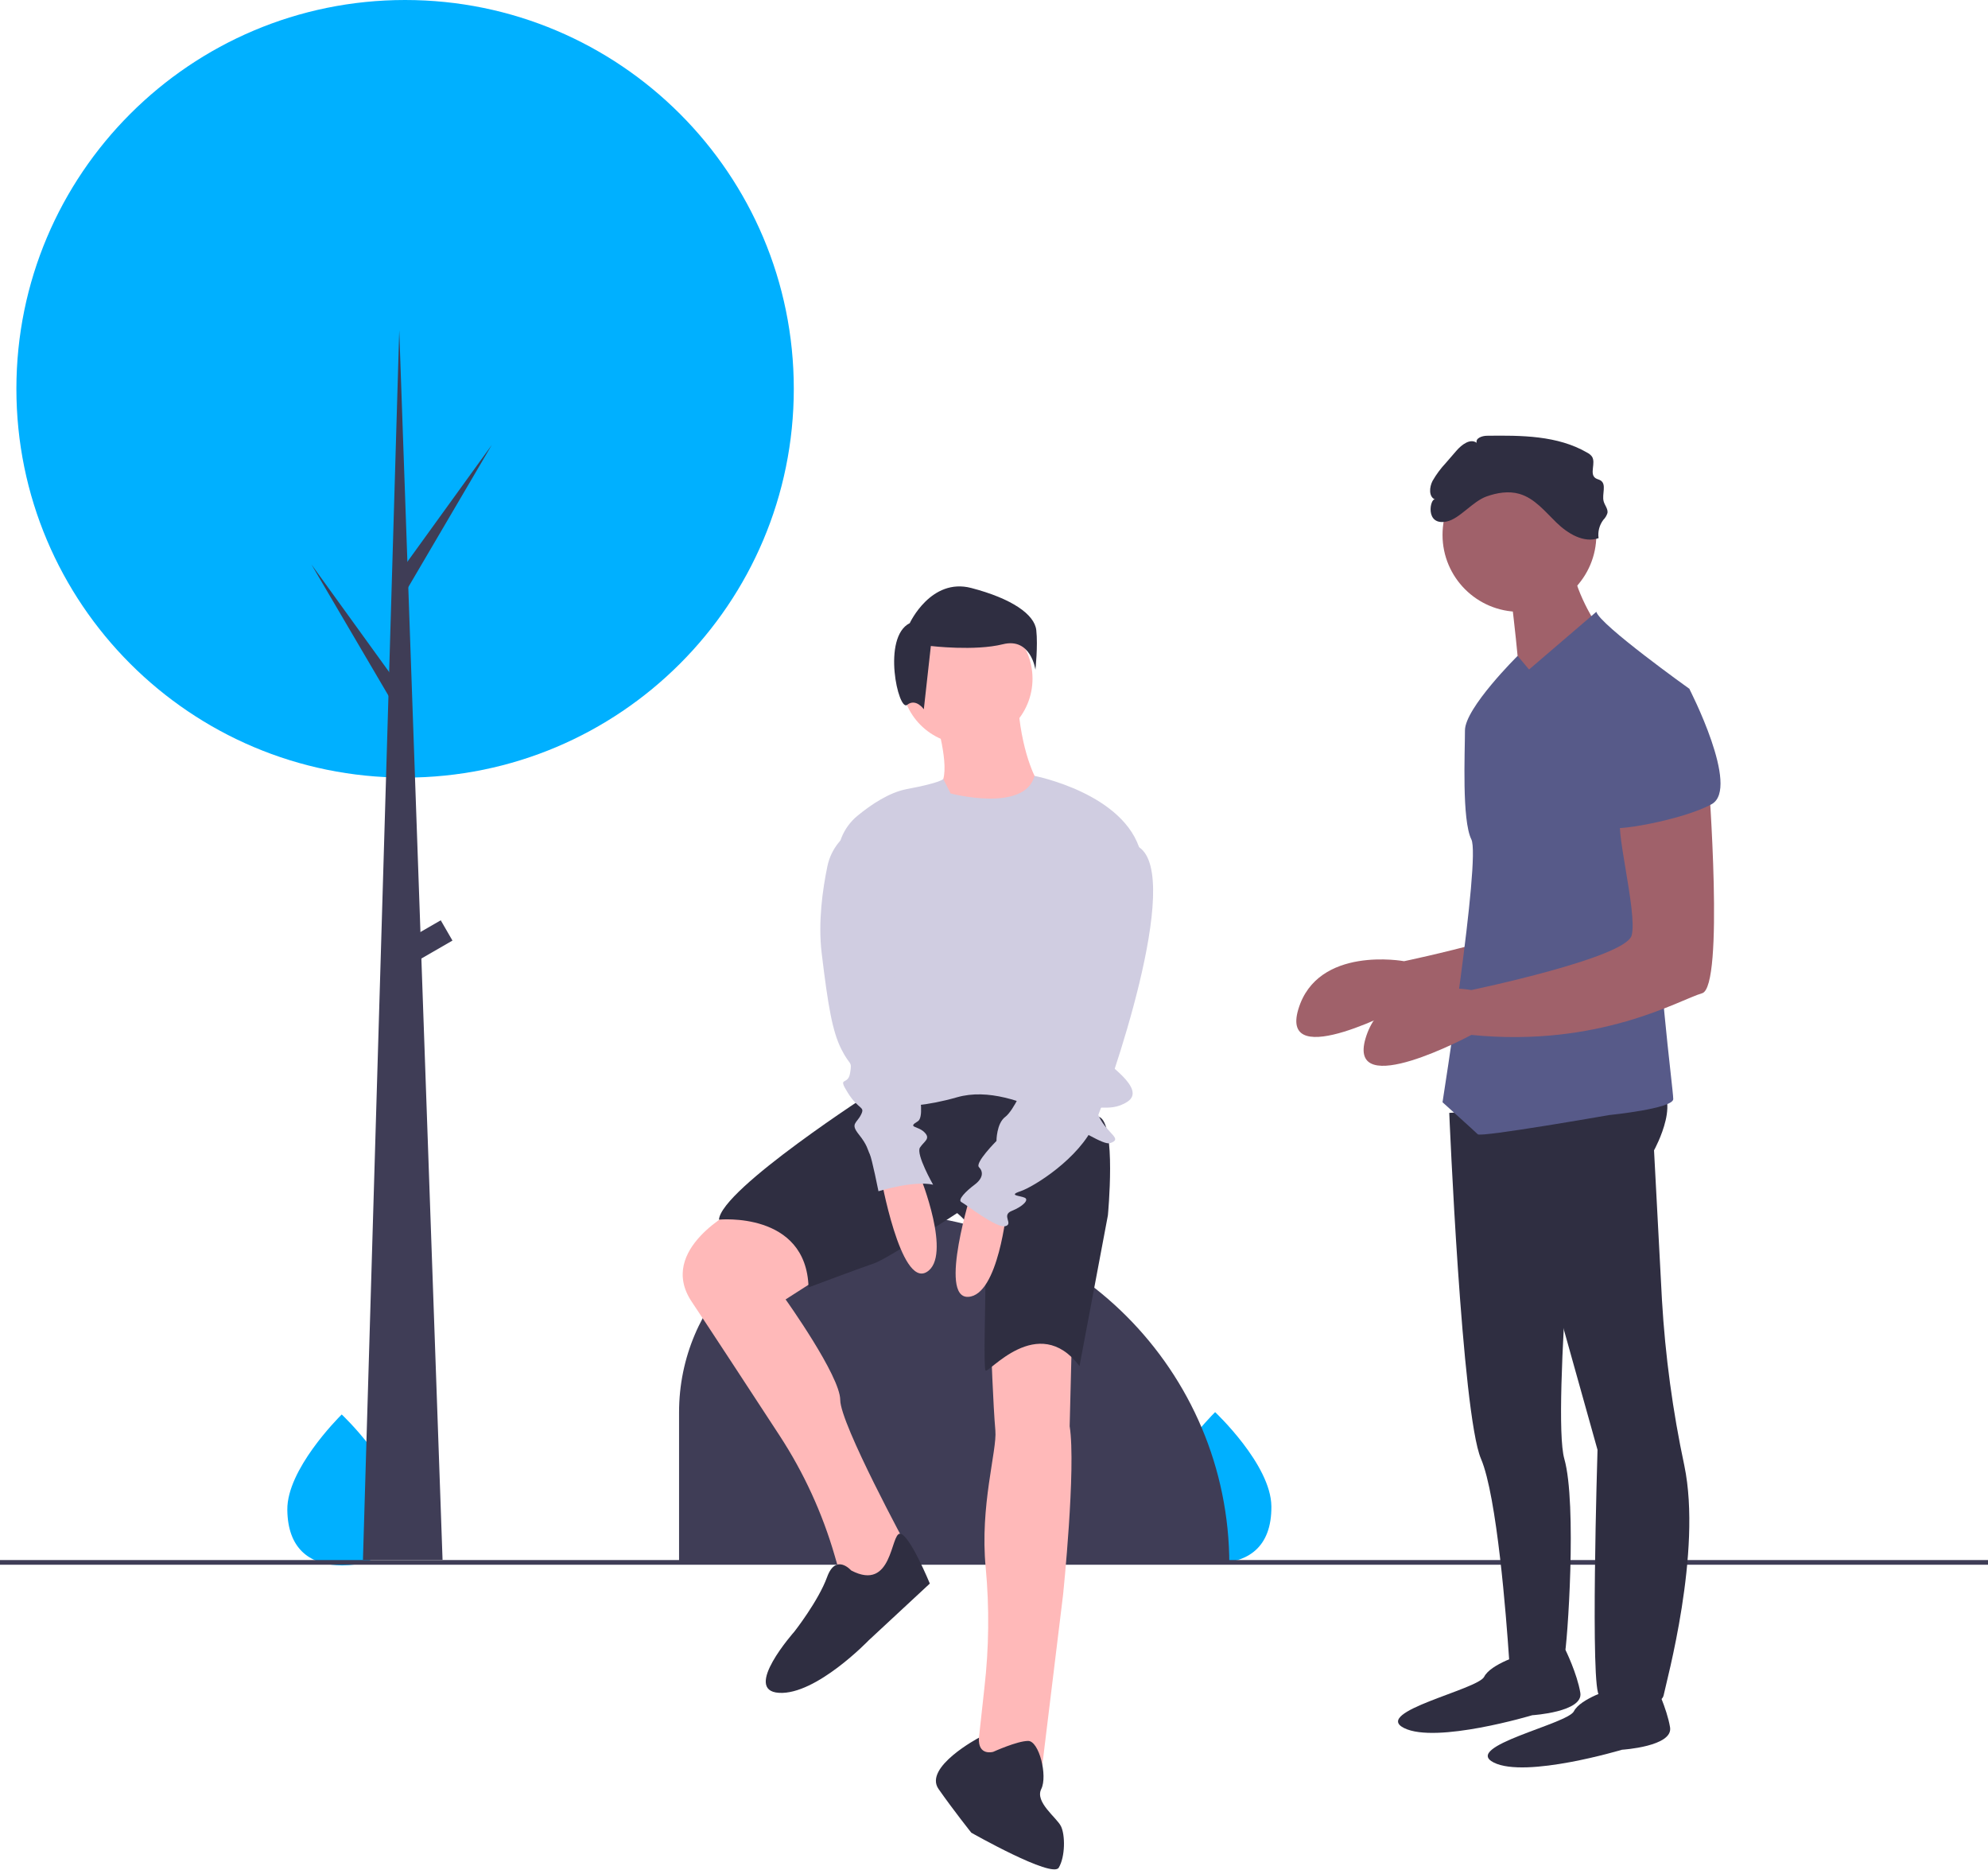
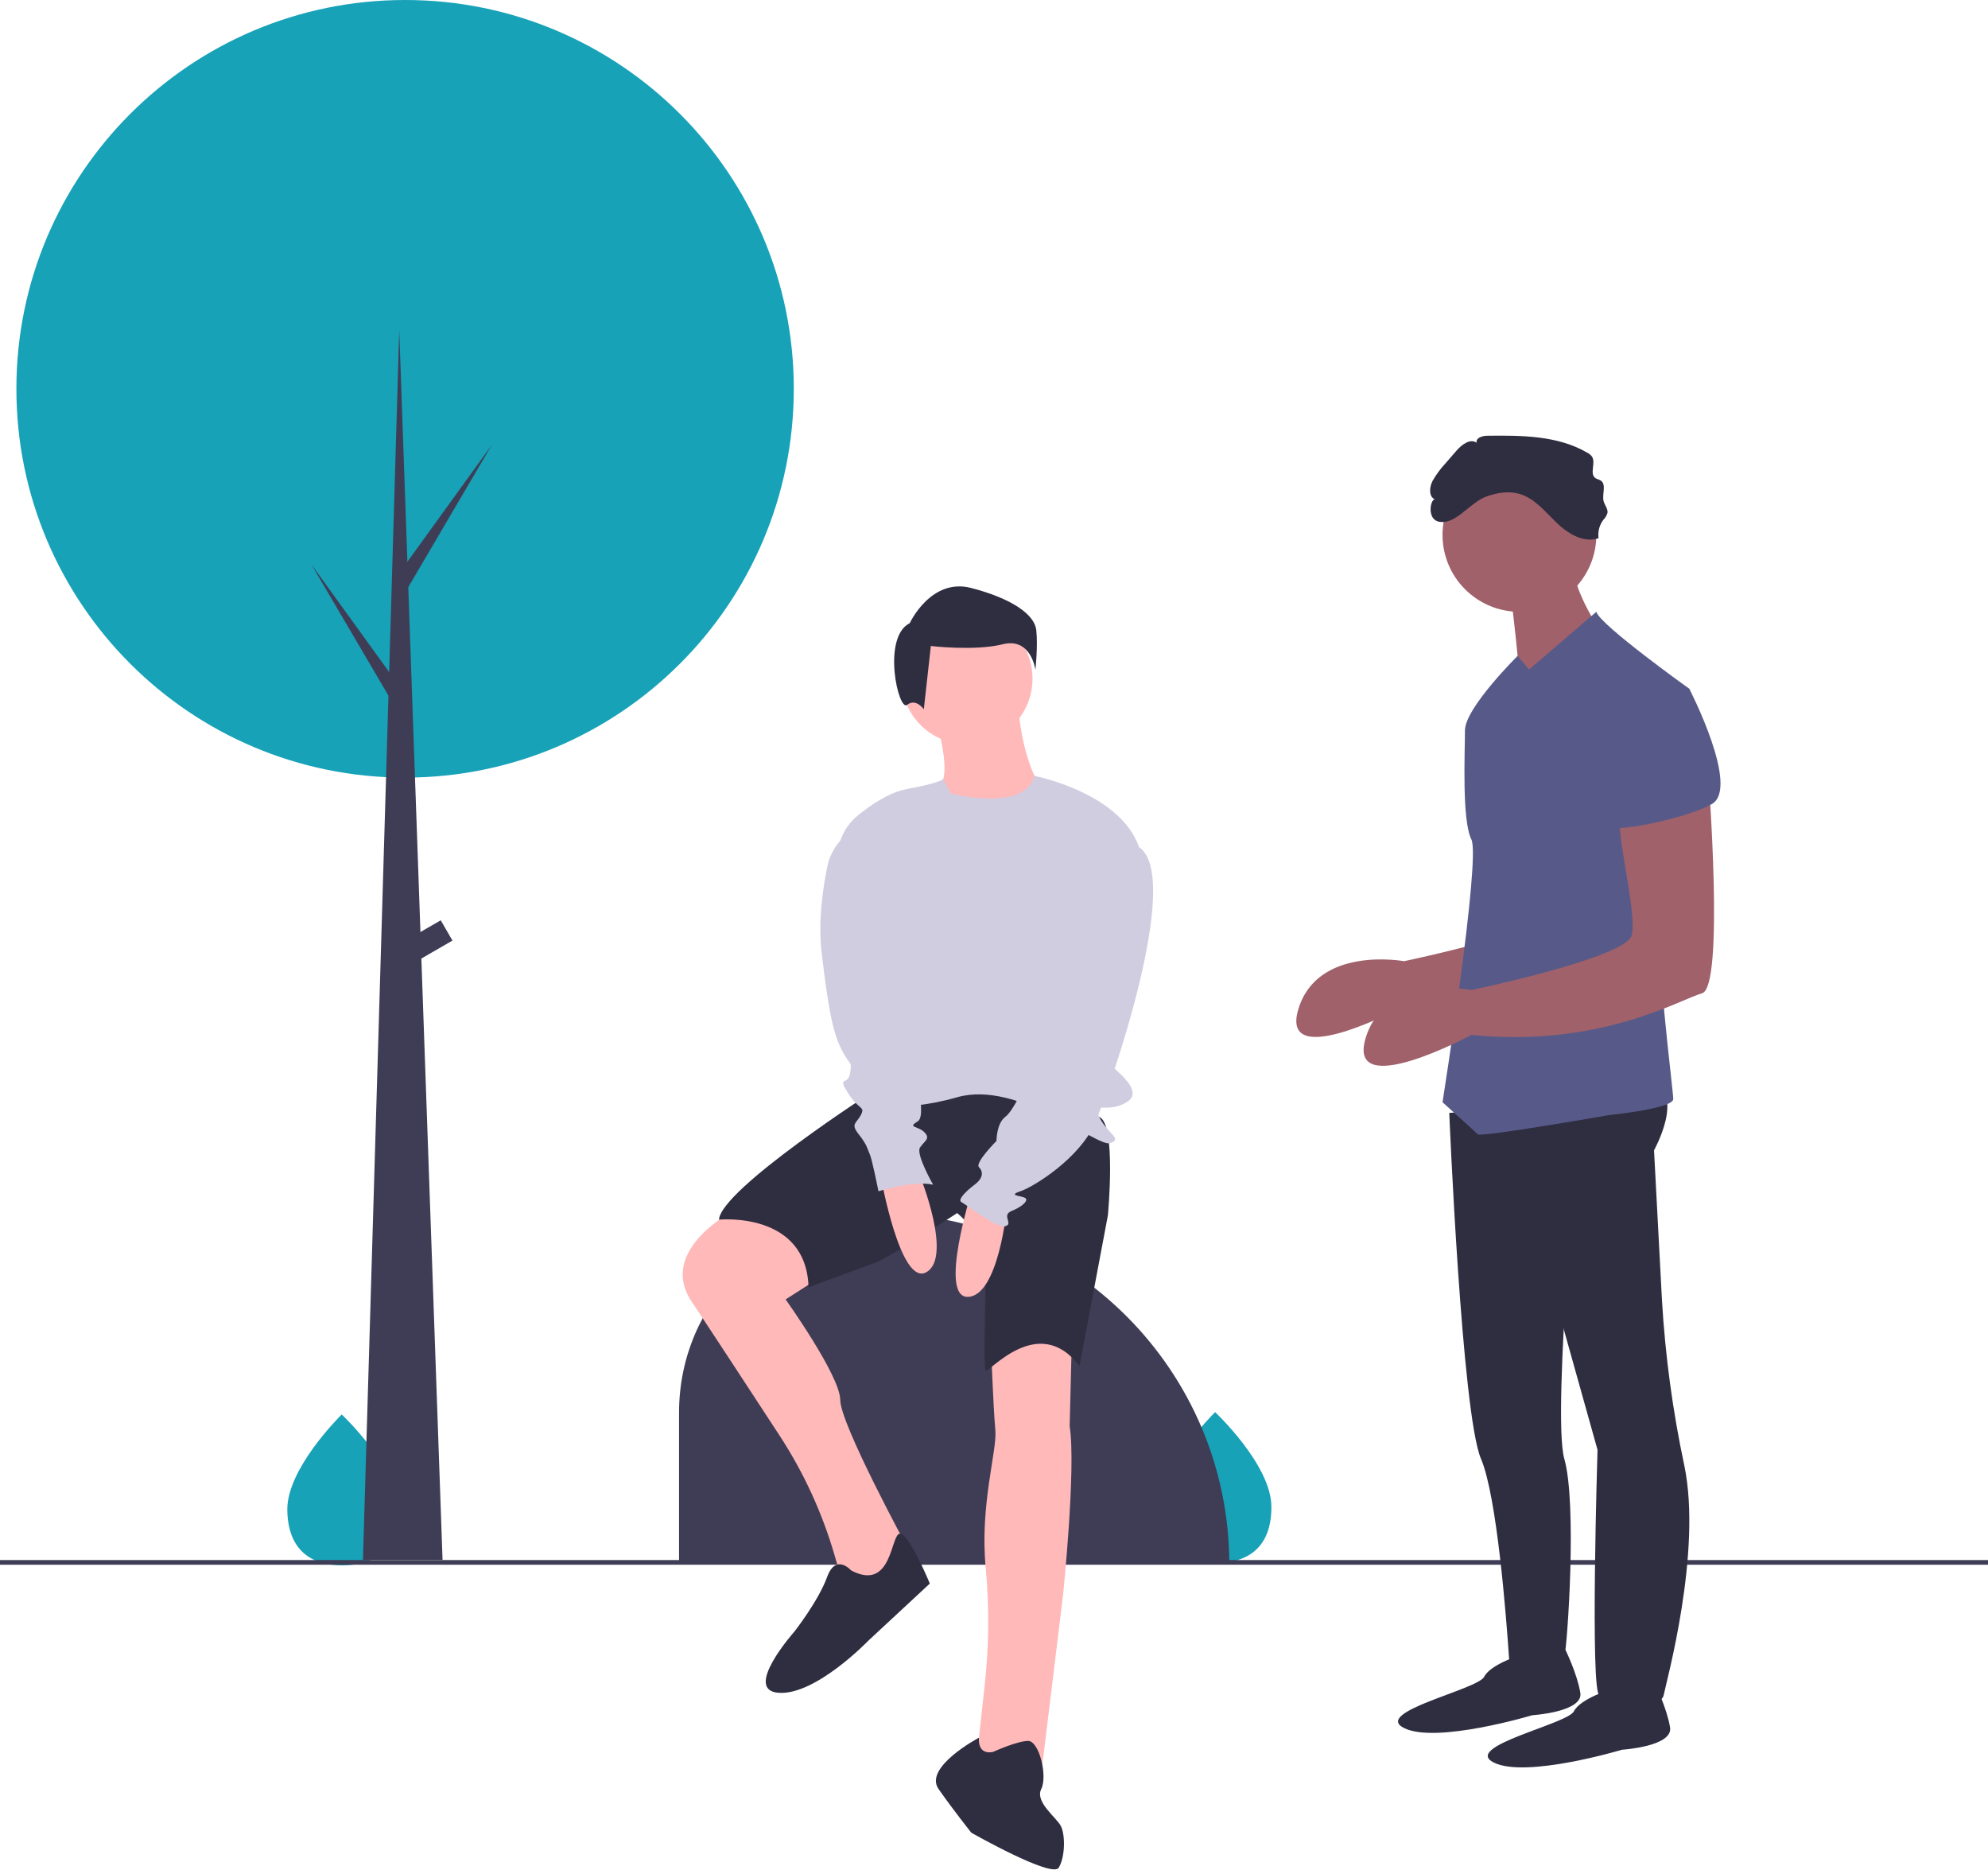
<svg xmlns="http://www.w3.org/2000/svg" id="a7f8982f-e1ae-478b-8981-642a18c43082" data-name="Layer 1" width="849" height="798.131" viewBox="0 0 849 798.131">
-   <path d="M345.457,695.043c.174,17.794-10.344,24.11-23.392,24.237q-.455.004-.905-.001-.907-.011-1.796-.065c-11.784-.719-20.998-7.161-21.16-23.709-.167-17.126,21.51-38.951,23.136-40.565l.003-.001c.062-.062.093-.092.093-.092S345.284,677.25,345.457,695.043Z" transform="translate(-175.5 -50.93435)" fill="#00b0ff" />
-   <path d="M718.457,694.043c.174,17.794-10.344,24.11-23.392,24.237q-.455.004-.905-.001-.907-.011-1.796-.065c-11.784-.719-20.998-7.161-21.16-23.709-.167-17.126,21.51-38.951,23.136-40.565l.003-.001c.062-.062.093-.092.093-.092S718.284,676.25,718.457,694.043Z" transform="translate(-175.5 -50.93435)" fill="#00b0ff" />
+   <path d="M345.457,695.043c.174,17.794-10.344,24.11-23.392,24.237q-.455.004-.905-.001-.907-.011-1.796-.065c-11.784-.719-20.998-7.161-21.16-23.709-.167-17.126,21.51-38.951,23.136-40.565l.003-.001c.062-.062.093-.092.093-.092S345.284,677.25,345.457,695.043Z" transform="translate(-175.5 -50.93435)" fill="#17a2b8" />
+   <path d="M718.457,694.043c.174,17.794-10.344,24.11-23.392,24.237q-.455.004-.905-.001-.907-.011-1.796-.065c-11.784-.719-20.998-7.161-21.16-23.709-.167-17.126,21.51-38.951,23.136-40.565l.003-.001c.062-.062.093-.092.093-.092S718.284,676.25,718.457,694.043Z" transform="translate(-175.5 -50.93435)" fill="#17a2b8" />
  <rect y="666.066" width="849" height="2" fill="#3f3d56" />
-   <circle cx="173" cy="166" r="166" fill="#00b0ff" />
+   <circle cx="173" cy="166" r="166" fill="#17a2b8" />
  <path d="M375,518h0A150,150,0,0,1,525,668V668a0,0,0,0,1,0,0H290a0,0,0,0,1,0,0V603A85,85,0,0,1,375,518Z" fill="#3f3d56" />
  <path d="M876.4,370.994s6.843,88.957-2.737,91.694-43.794,23.266-98.537,17.791c0,0-53.374,28.74-45.163,1.369s45.163-20.529,45.163-20.529,65.691-13.686,68.428-23.266-8.211-49.268-4.106-50.637S876.4,370.994,876.4,370.994Z" transform="translate(-175.5 -50.93435)" fill="#a0616a" />
  <path d="M794.425,526.091s5.335,128.516,13.547,147.676c6.84,15.96,10.831,68.002,11.973,84.943.229,3.397.344,5.383.344,5.383s21.897,0,23.266-5.474,5.474-65.691,0-84.851,6.982-151.782,6.982-151.782Z" transform="translate(-175.5 -50.93435)" fill="#2f2e41" />
  <path d="M825.763,757.25s-13.686,4.106-16.423,9.58-47.9,15.054-34.214,21.897,54.743-5.474,54.743-5.474,21.897-1.369,20.529-9.58-6.353-18.329-6.353-18.329Z" transform="translate(-175.5 -50.93435)" fill="#2f2e41" />
  <path d="M864.083,771.984s-13.686,4.106-16.423,9.58-47.9,15.054-34.214,21.897,54.743-5.474,54.743-5.474,21.897-1.369,20.529-9.58-6.353-18.329-6.353-18.329Z" transform="translate(-175.5 -50.93435)" fill="#2f2e41" />
  <path d="M806.603,522.905l19.16,32.846,31.977,114.198s-3.237,104.773.869,104.773,26.003,6.843,27.371,0c1.156-5.78,16.484-61.151,8.844-98.006a471.273,471.273,0,0,1-9.563-70.705L881.874,542.065s13.686-24.634-1.369-28.74S806.603,522.905,806.603,522.905Z" transform="translate(-175.5 -50.93435)" fill="#2f2e41" />
  <circle cx="648.894" cy="228.365" r="32.846" fill="#a0616a" />
  <path d="M820.288,301.197s5.474,43.794,4.106,46.531,32.846-30.109,32.846-30.109-12.317-19.16-9.58-28.74Z" transform="translate(-175.5 -50.93435)" fill="#a0616a" />
  <path d="M896.928,344.991s-38.32-27.371-39.688-32.846l-28.74,24.634-4.884-5.813s-22.488,22.236-22.488,31.816-1.369,38.32,2.737,46.531S791.548,521.536,791.548,521.536s13.686,12.317,15.054,13.686,56.111-8.211,56.111-8.211,27.371-2.737,27.371-6.843-8.211-65.691-5.474-82.114S896.928,344.991,896.928,344.991Z" transform="translate(-175.5 -50.93435)" fill="#575a89" />
  <path d="M905.14,383.311s6.843,88.957-2.737,91.694-43.794,23.266-98.537,17.791c0,0-53.374,28.74-45.163,1.369s45.163-20.529,45.163-20.529,65.691-13.686,68.428-23.266-8.211-49.268-4.106-50.637S905.14,383.311,905.14,383.311Z" transform="translate(-175.5 -50.93435)" fill="#a0616a" />
  <path d="M810.364,262.892c4.49-1.598,9.443-2.419,14.021-1.094,6.479,1.875,10.966,7.554,15.806,12.252s11.627,8.86,18,6.651a10.553,10.553,0,0,1,2.016-7.794,7.168,7.168,0,0,0,1.79-2.979c.272-1.759-1.207-3.276-1.651-5-.777-3.021,1.354-7.157-1.266-8.85-.692-.447-1.567-.549-2.242-1.021-2.649-1.851.293-6.456-1.459-9.172a5.601,5.601,0,0,0-1.99-1.66c-12.699-7.41-28.23-7.43-42.932-7.244-2.047.026-4.896,1.042-4.319,3.006-2.778-1.994-6.417.806-8.656,3.391l-4.584,5.291a40.76,40.76,0,0,0-5.602,7.578c-1.4,2.678-1.71,6.795,1.077,7.962-2.072-.868-4.585,11.404,4.966,9.385C798.889,272.421,804.328,265.04,810.364,262.892Z" transform="translate(-175.5 -50.93435)" fill="#2f2e41" />
  <path d="M875.031,347.728l21.897-2.737s21.897,42.426,9.58,49.268-43.794,12.317-43.794,9.58S875.031,347.728,875.031,347.728Z" transform="translate(-175.5 -50.93435)" fill="#575a89" />
  <path d="M574.925,357.037s6.532,21.463,2.799,27.995,6.532,20.53,23.329,13.997,17.73-13.997,17.73-13.997-6.532-10.265-8.398-31.728Z" transform="translate(-175.5 -50.93435)" fill="#ffb9b9" />
  <path d="M489.54,567.466s-33.594,16.797-18.663,39.193c8.679,13.018,25.239,38.332,37.587,57.249a190.929,190.929,0,0,1,23.516,51.271l2.352,8.125,9.332,11.198L563.26,712.106s-28.928-53.19-28.928-63.455-23.329-42.925-23.329-42.925l23.329-14.931S508.203,560.933,489.54,567.466Z" transform="translate(-175.5 -50.93435)" fill="#ffb9b9" />
  <path d="M598.72,625.322s.933,26.129,1.866,36.393c.77,8.468-6.717,32.18-4.121,58.559a247.96,247.96,0,0,1-.566,51.278L592.188,805.422l27.995,2.799,9.332-76.519s5.599-54.123,2.799-71.854l.933-37.327S612.718,615.057,598.72,625.322Z" transform="translate(-175.5 -50.93435)" fill="#ffb9b9" />
  <path d="M548.796,516.608s-65.321,41.992-66.255,55.057c0,0,37.327-3.733,38.26,28.928,0,0,22.396-8.398,27.995-10.265s35.46-21.463,35.46-21.463,12.131,9.332,12.131,24.262-.933,41.059,0,42.925,22.396-25.195,40.126-1.866l12.131-64.388s3.733-39.193-3.733-41.992l-52.257-19.596Z" transform="translate(-175.5 -50.93435)" fill="#2f2e41" />
  <circle cx="412.955" cy="289.773" r="27.995" fill="#ffb9b9" />
  <path d="M581.457,389.698s31.577,8.34,35.851-7.495c0,0,38.802,7.495,45.334,32.69s-15.864,85.851-15.864,87.717,18.663,13.064,10.265,18.663-15.864-.933-12.131,6.532,10.265,9.332,4.666,11.198-39.193-27.062-65.321-19.596-39.193,1.866-39.193,1.866L533.347,420.015a23.391,23.391,0,0,1,8.316-20.759c5.848-4.813,13.607-10.014,21.13-11.424,14.931-2.799,15.551-4.332,15.551-4.332Z" transform="translate(-175.5 -50.93435)" fill="#d0cde1" />
  <path d="M551.595,553.002s8.398,47.591,19.596,41.059-2.799-41.059-2.799-41.059Z" transform="translate(-175.5 -50.93435)" fill="#ffb9b9" />
  <path d="M590.578,559.16s-14.552,46.084-1.603,45.468,16.497-37.703,16.497-37.703Z" transform="translate(-175.5 -50.93435)" fill="#ffb9b9" />
  <path d="M538.998,721.437s-6.532-7.465-10.265,2.799S514.736,747.566,514.736,747.566s-22.396,25.195-6.532,26.129,38.26-22.396,38.26-22.396l26.129-24.262s-8.66-21.09-12.728-21.277S556.728,730.769,538.998,721.437Z" transform="translate(-175.5 -50.93435)" fill="#2f2e41" />
  <path d="M599.653,798.89s-6.576,1.92-6.088-6.039c0,0-23.774,12.571-17.241,21.903s13.997,18.663,13.997,18.663,34.527,19.596,37.327,14.931,2.799-13.997.933-17.73-11.198-10.265-8.398-15.864-.933-20.53-5.599-20.53S599.653,798.89,599.653,798.89Z" transform="translate(-175.5 -50.93435)" fill="#2f2e41" />
  <path d="M564.025,316.986s9.006-19.512,26.267-15.009,27.017,11.257,27.767,18.011-.375,16.886-.375,16.886-1.876-13.884-13.884-10.882-30.769.75-30.769.75l-3.002,27.017s-3.377-4.878-7.129-1.876S552.017,322.99,564.025,316.986Z" transform="translate(-175.5 -50.93435)" fill="#2f2e41" />
  <path d="M646.778,413.96s-22.396,60.656-20.53,68.121,0,8.398-2.799,10.265-10.265,21.463-10.265,21.463-4.666,11.198-8.398,13.997-3.733,10.265-3.733,10.265-9.332,9.332-7.465,11.198,1.866,4.666-1.866,7.465-7.465,6.532-5.599,7.465,14.931,11.198,18.663,10.265-1.866-4.666,2.799-6.532,7.465-4.666,5.599-5.599-7.465-.933-1.866-2.799,25.195-13.997,31.728-28.928,37.83-105.264,18.915-117.953C661.96,412.652,654.243,402.762,646.778,413.96Z" transform="translate(-175.5 -50.93435)" fill="#d0cde1" />
  <path d="M543.197,403.696l-.379.158a23.498,23.498,0,0,0-13.96,16.897c-2.038,9.753-4.043,23.86-2.457,37.069,2.799,23.329,4.666,33.594,8.398,41.059s4.666,4.666,3.733,10.265-5.599.933-.933,8.398,7.465,5.599,5.599,9.332-4.666,3.733-.933,8.398,3.733,6.532,4.666,8.398,3.733,15.864,3.733,15.864,14.931-4.666,23.329-2.799c0,0-7.465-13.064-5.599-15.864s4.666-3.733,1.866-6.532-7.465-1.866-2.799-4.666-3.733-31.728-3.733-31.728Z" transform="translate(-175.5 -50.93435)" fill="#d0cde1" />
  <polygon points="189 666 155 666 170.5 141 189 666" fill="#3f3d56" />
  <polygon points="173.5 240.5 210 190 173 253 169 246 173.5 240.5" fill="#3f3d56" />
  <polygon points="169.5 291.5 133 241 170 304 174 297 169.5 291.5" fill="#3f3d56" />
  <rect x="348.5" y="447.934" width="19" height="10" transform="translate(-354.0043 188.7474) rotate(-30)" fill="#3f3d56" />
</svg>
